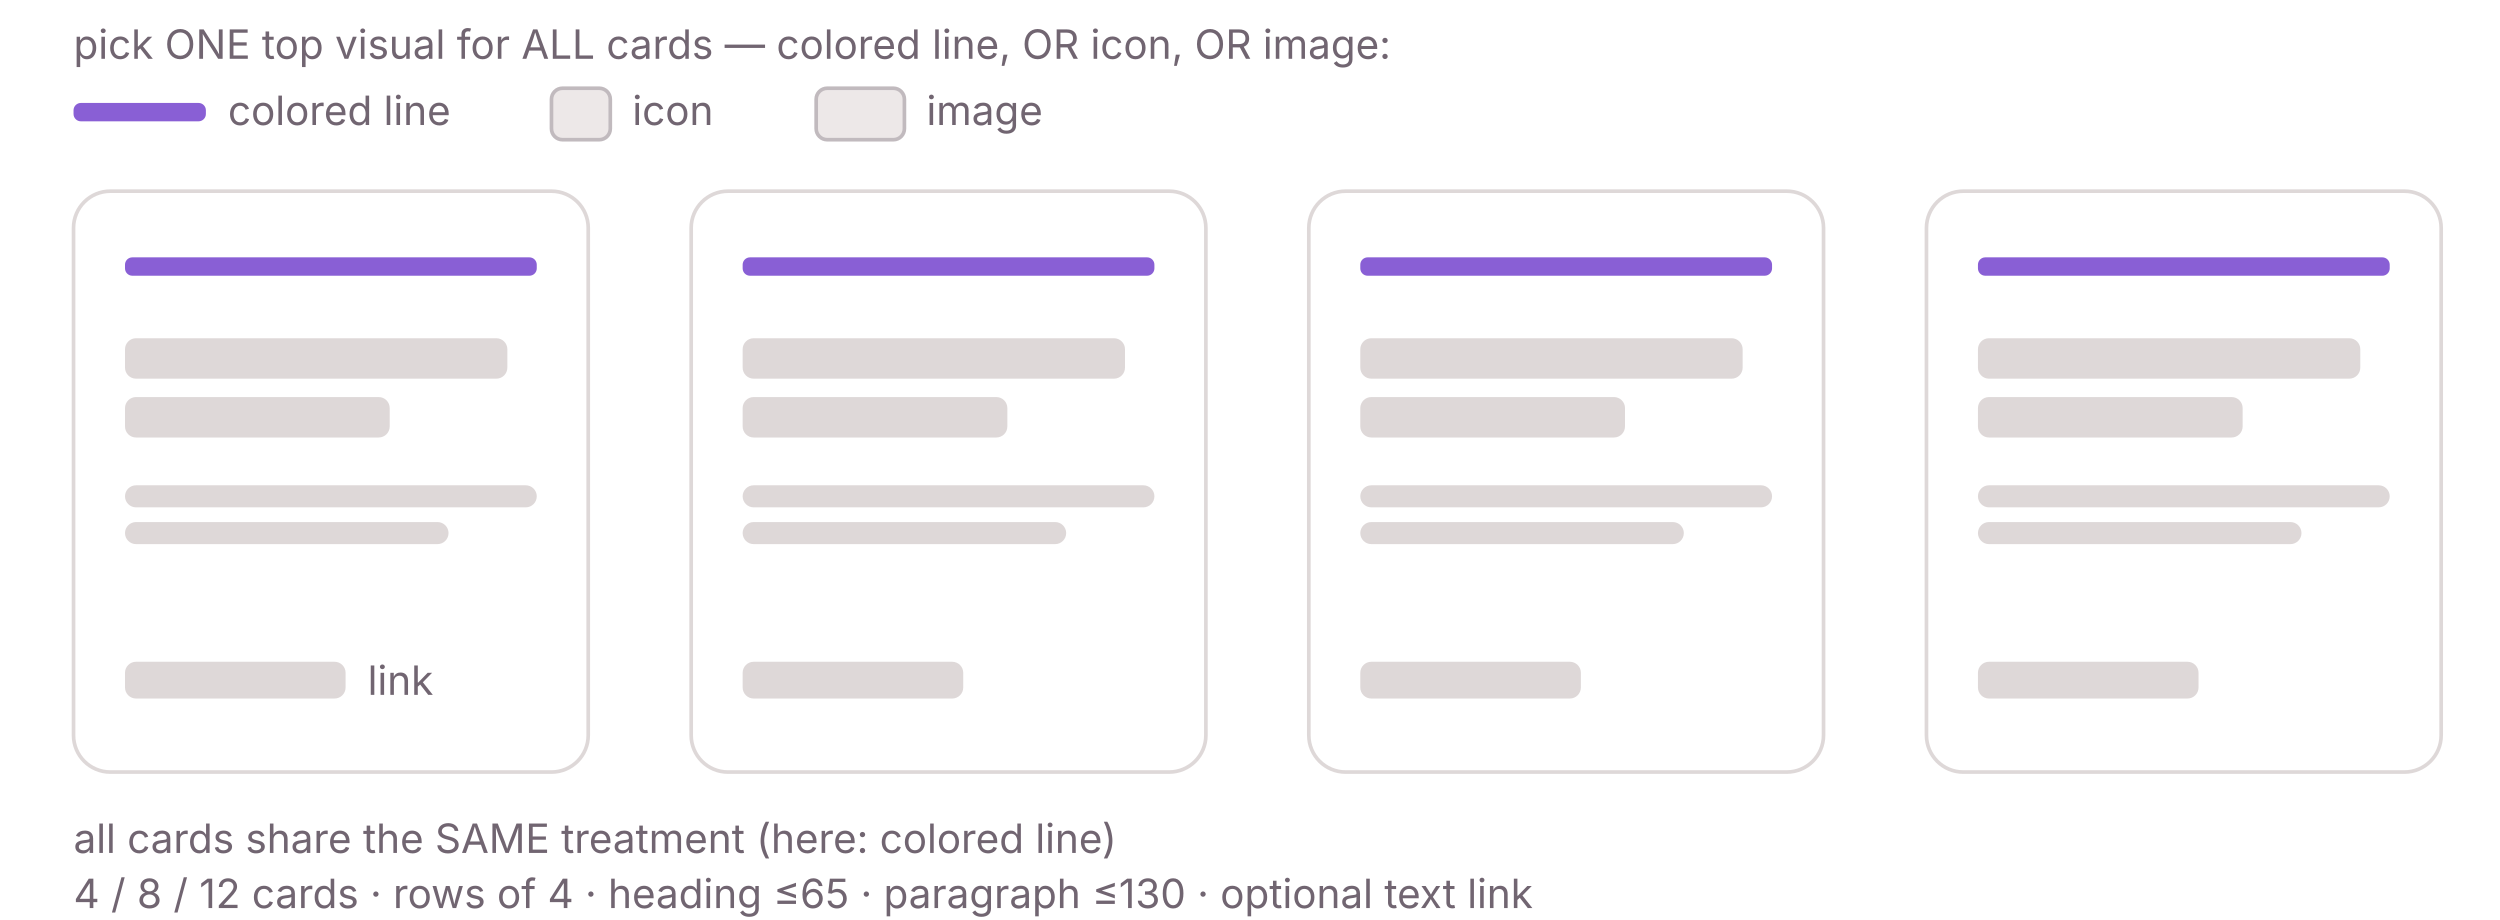
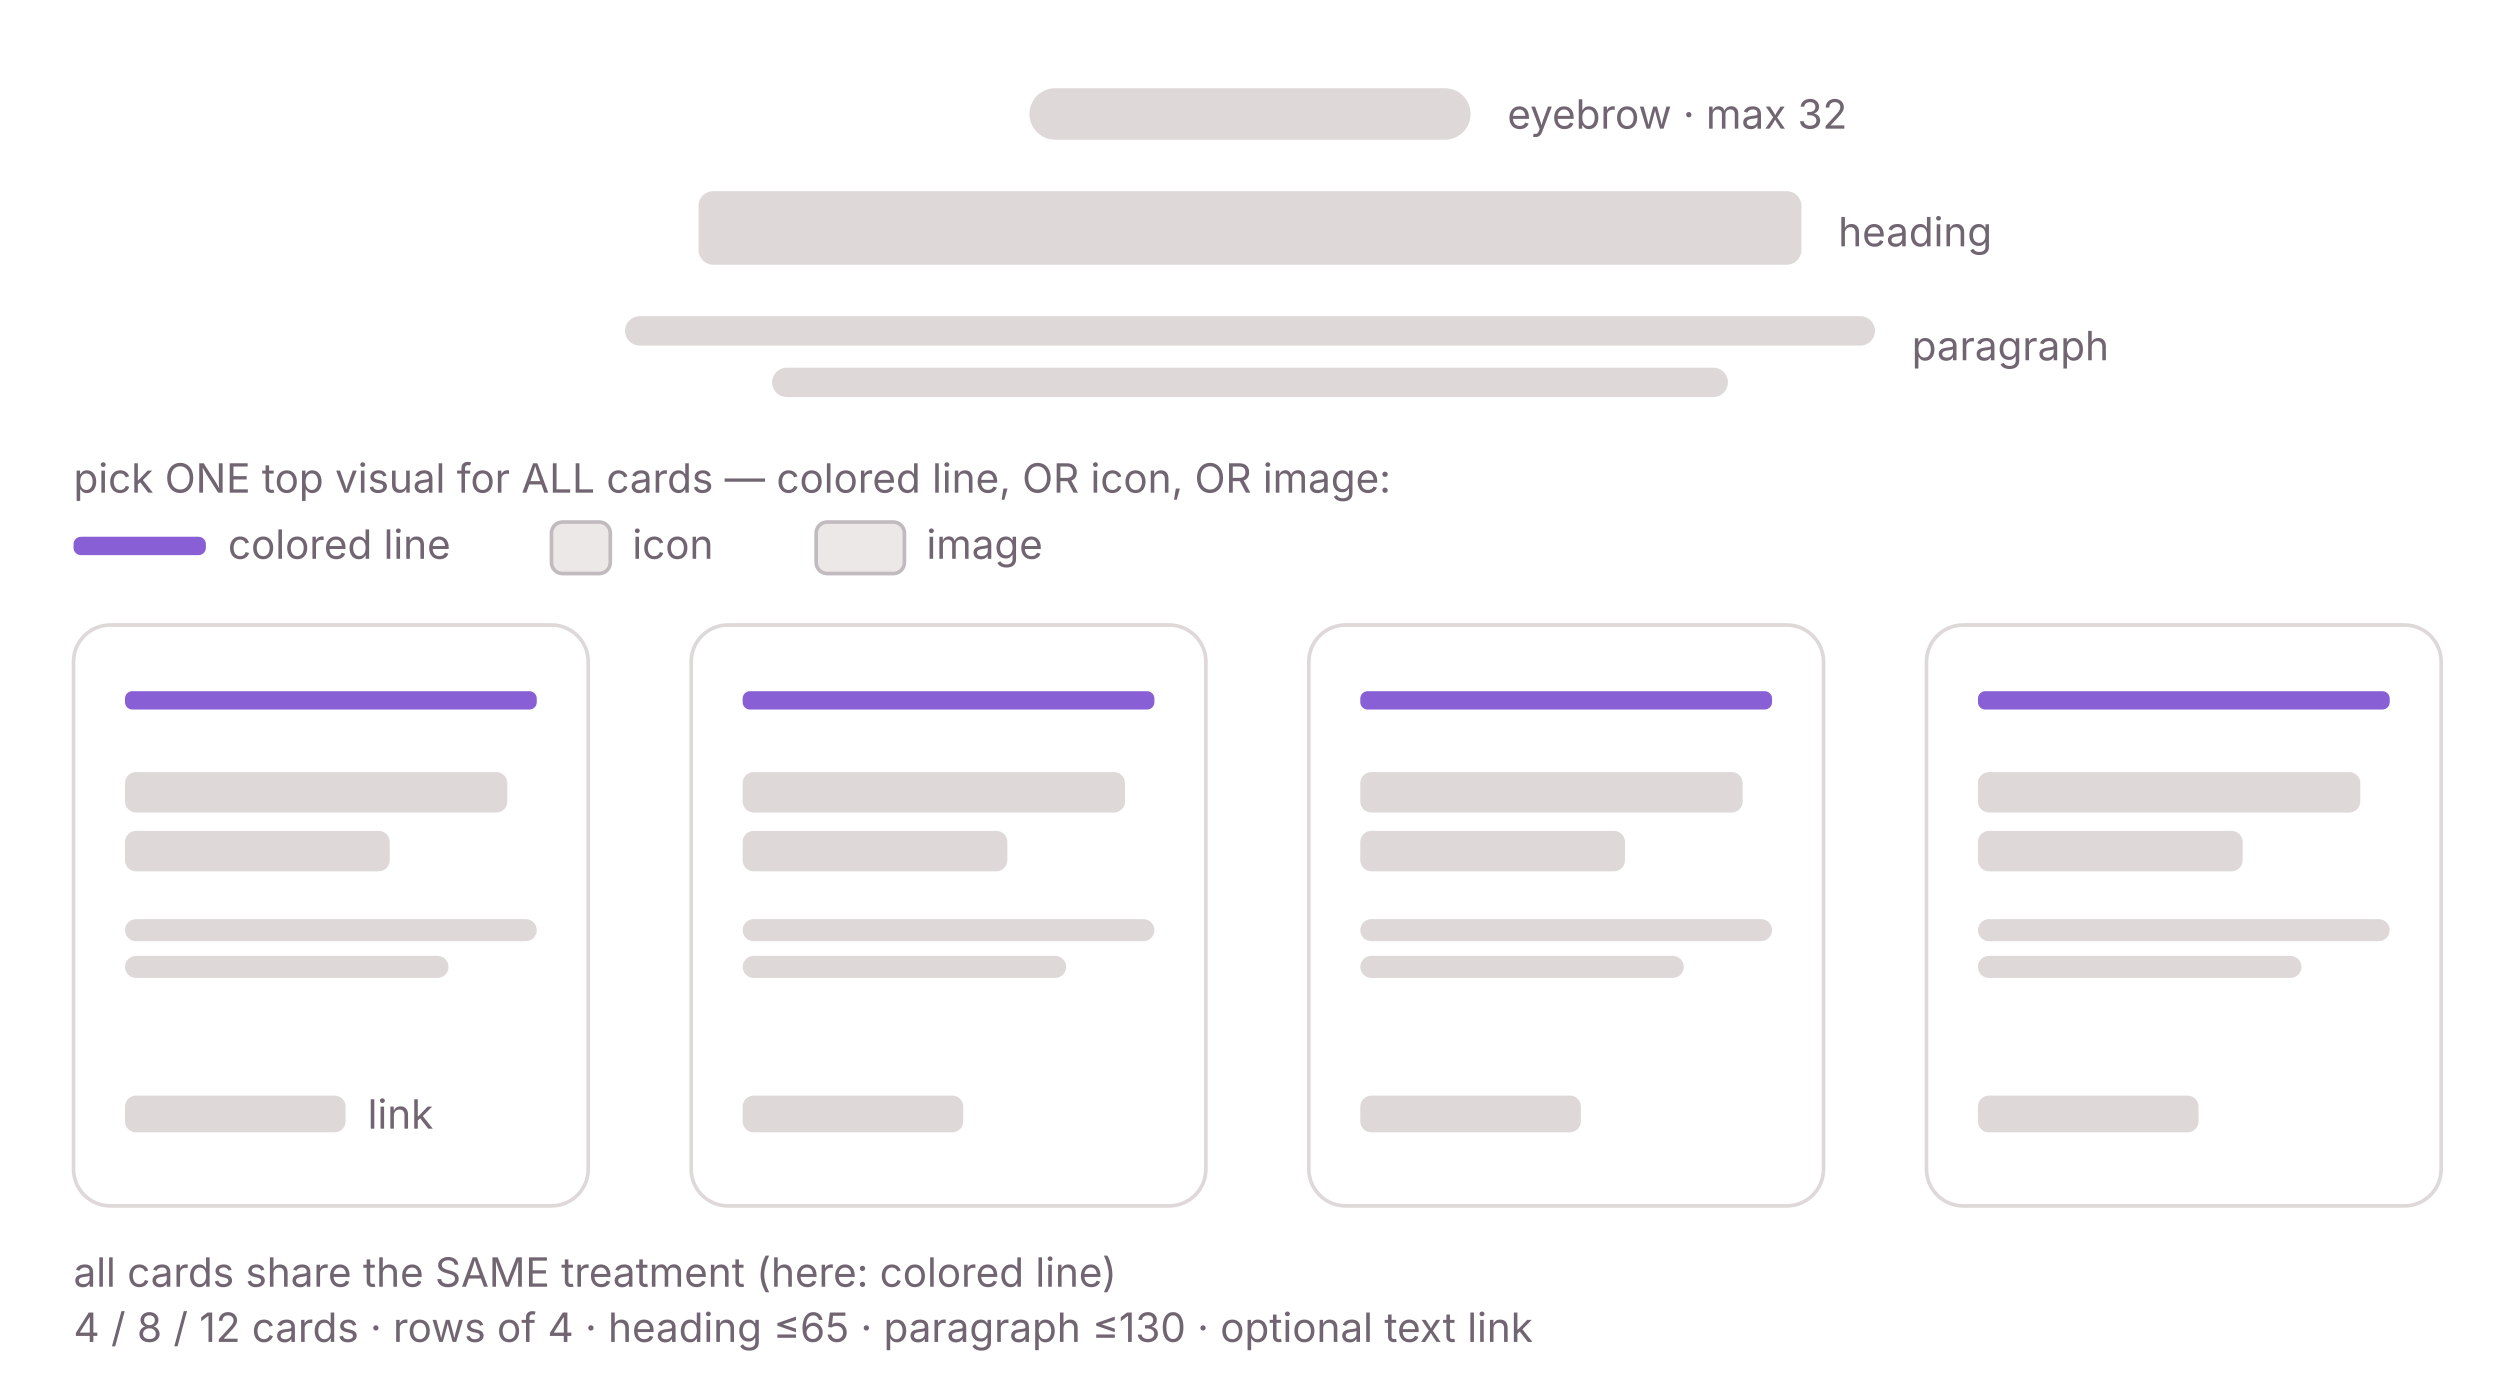
- <svg xmlns="http://www.w3.org/2000/svg" viewBox="0 0 680 250" role="img" aria-labelledby="sk-t sk-d" font-family="Inter, system-ui, sans-serif">
+ <svg xmlns="http://www.w3.org/2000/svg" viewBox="0 0 680 375" role="img" aria-labelledby="sk-t sk-d" font-family="Inter, system-ui, sans-serif">
  <style>
  .ph{fill:#ded8d8}
  .lb{fill:#716571;font-size:11px}
  .fr{fill:#ede8e8;stroke:#c1babe;stroke-width:1}
</style>
-   <text x="20" y="16" class="lb">pick ONE top visual for ALL cards — colored line, OR icon, OR image:</text>
-   <rect x="20" y="28" width="36" height="5" rx="2" fill="#895fd5" />
-   <text x="62" y="34" class="lb">colored line</text>
-   <rect x="150" y="24" width="16" height="14" rx="3" class="fr" />
-   <text x="172" y="34" class="lb">icon</text>
-   <rect x="222" y="24" width="24" height="14" rx="3" class="fr" />
-   <text x="252" y="34" class="lb">image</text>
-   <rect x="20" y="52" width="140" height="158" rx="10" fill="none" stroke="#ded8d8" />
-   <rect x="34" y="70" width="112" height="5" rx="2" fill="#895fd5" />
-   <rect x="34" y="92" width="104" height="11" rx="3" class="ph" />
-   <rect x="34" y="108" width="72" height="11" rx="3" class="ph" />
-   <rect x="34" y="132" width="112" height="6" rx="3" class="ph" />
-   <rect x="34" y="142" width="88" height="6" rx="3" class="ph" />
-   <rect x="34" y="180" width="60" height="10" rx="3" class="ph" />
-   <text x="100" y="189" class="lb">link</text>
-   <rect x="188" y="52" width="140" height="158" rx="10" fill="none" stroke="#ded8d8" />
-   <rect x="202" y="70" width="112" height="5" rx="2" fill="#895fd5" />
-   <rect x="202" y="92" width="104" height="11" rx="3" class="ph" />
-   <rect x="202" y="108" width="72" height="11" rx="3" class="ph" />
-   <rect x="202" y="132" width="112" height="6" rx="3" class="ph" />
-   <rect x="202" y="142" width="88" height="6" rx="3" class="ph" />
-   <rect x="202" y="180" width="60" height="10" rx="3" class="ph" />
-   <rect x="356" y="52" width="140" height="158" rx="10" fill="none" stroke="#ded8d8" />
-   <rect x="370" y="70" width="112" height="5" rx="2" fill="#895fd5" />
-   <rect x="370" y="92" width="104" height="11" rx="3" class="ph" />
-   <rect x="370" y="108" width="72" height="11" rx="3" class="ph" />
-   <rect x="370" y="132" width="112" height="6" rx="3" class="ph" />
-   <rect x="370" y="142" width="88" height="6" rx="3" class="ph" />
-   <rect x="370" y="180" width="60" height="10" rx="3" class="ph" />
-   <rect x="524" y="52" width="140" height="158" rx="10" fill="none" stroke="#ded8d8" />
-   <rect x="538" y="70" width="112" height="5" rx="2" fill="#895fd5" />
-   <rect x="538" y="92" width="104" height="11" rx="3" class="ph" />
-   <rect x="538" y="108" width="72" height="11" rx="3" class="ph" />
-   <rect x="538" y="132" width="112" height="6" rx="3" class="ph" />
-   <rect x="538" y="142" width="88" height="6" rx="3" class="ph" />
-   <rect x="538" y="180" width="60" height="10" rx="3" class="ph" />
-   <text x="20" y="232" class="lb">all cards share the SAME treatment (here: colored line)</text>
-   <text x="20" y="247" class="lb">4 / 8 / 12 cards · rows of 4 · heading ≤65 · paragraph ≤130 · optional text link</text>
+   <rect x="280" y="24" width="120" height="14" rx="7" class="ph" />
+   <text x="410" y="35" class="lb">eyebrow · max 32</text>
+   <rect x="190" y="52" width="300" height="20" rx="4" class="ph" />
+   <text x="500" y="67" class="lb">heading</text>
+   <rect x="170" y="86" width="340" height="8" rx="4" class="ph" />
+   <rect x="210" y="100" width="260" height="8" rx="4" class="ph" />
+   <text x="520" y="98" class="lb">paragraph</text>
+   <text x="20" y="134" class="lb">pick ONE top visual for ALL cards — colored line, OR icon, OR image:</text>
+   <rect x="20" y="146" width="36" height="5" rx="2" fill="#895fd5" />
+   <text x="62" y="152" class="lb">colored line</text>
+   <rect x="150" y="142" width="16" height="14" rx="3" class="fr" />
+   <text x="172" y="152" class="lb">icon</text>
+   <rect x="222" y="142" width="24" height="14" rx="3" class="fr" />
+   <text x="252" y="152" class="lb">image</text>
+   <rect x="20" y="170" width="140" height="158" rx="10" fill="none" stroke="#ded8d8" />
+   <rect x="34" y="188" width="112" height="5" rx="2" fill="#895fd5" />
+   <rect x="34" y="210" width="104" height="11" rx="3" class="ph" />
+   <rect x="34" y="226" width="72" height="11" rx="3" class="ph" />
+   <rect x="34" y="250" width="112" height="6" rx="3" class="ph" />
+   <rect x="34" y="260" width="88" height="6" rx="3" class="ph" />
+   <rect x="34" y="298" width="60" height="10" rx="3" class="ph" />
+   <text x="100" y="307" class="lb">link</text>
+   <rect x="188" y="170" width="140" height="158" rx="10" fill="none" stroke="#ded8d8" />
+   <rect x="202" y="188" width="112" height="5" rx="2" fill="#895fd5" />
+   <rect x="202" y="210" width="104" height="11" rx="3" class="ph" />
+   <rect x="202" y="226" width="72" height="11" rx="3" class="ph" />
+   <rect x="202" y="250" width="112" height="6" rx="3" class="ph" />
+   <rect x="202" y="260" width="88" height="6" rx="3" class="ph" />
+   <rect x="202" y="298" width="60" height="10" rx="3" class="ph" />
+   <rect x="356" y="170" width="140" height="158" rx="10" fill="none" stroke="#ded8d8" />
+   <rect x="370" y="188" width="112" height="5" rx="2" fill="#895fd5" />
+   <rect x="370" y="210" width="104" height="11" rx="3" class="ph" />
+   <rect x="370" y="226" width="72" height="11" rx="3" class="ph" />
+   <rect x="370" y="250" width="112" height="6" rx="3" class="ph" />
+   <rect x="370" y="260" width="88" height="6" rx="3" class="ph" />
+   <rect x="370" y="298" width="60" height="10" rx="3" class="ph" />
+   <rect x="524" y="170" width="140" height="158" rx="10" fill="none" stroke="#ded8d8" />
+   <rect x="538" y="188" width="112" height="5" rx="2" fill="#895fd5" />
+   <rect x="538" y="210" width="104" height="11" rx="3" class="ph" />
+   <rect x="538" y="226" width="72" height="11" rx="3" class="ph" />
+   <rect x="538" y="250" width="112" height="6" rx="3" class="ph" />
+   <rect x="538" y="260" width="88" height="6" rx="3" class="ph" />
+   <rect x="538" y="298" width="60" height="10" rx="3" class="ph" />
+   <text x="20" y="350" class="lb">all cards share the SAME treatment (here: colored line)</text>
+   <text x="20" y="365" class="lb">4 / 8 / 12 cards · rows of 4 · heading ≤65 · paragraph ≤130 · optional text link</text>
</svg>
